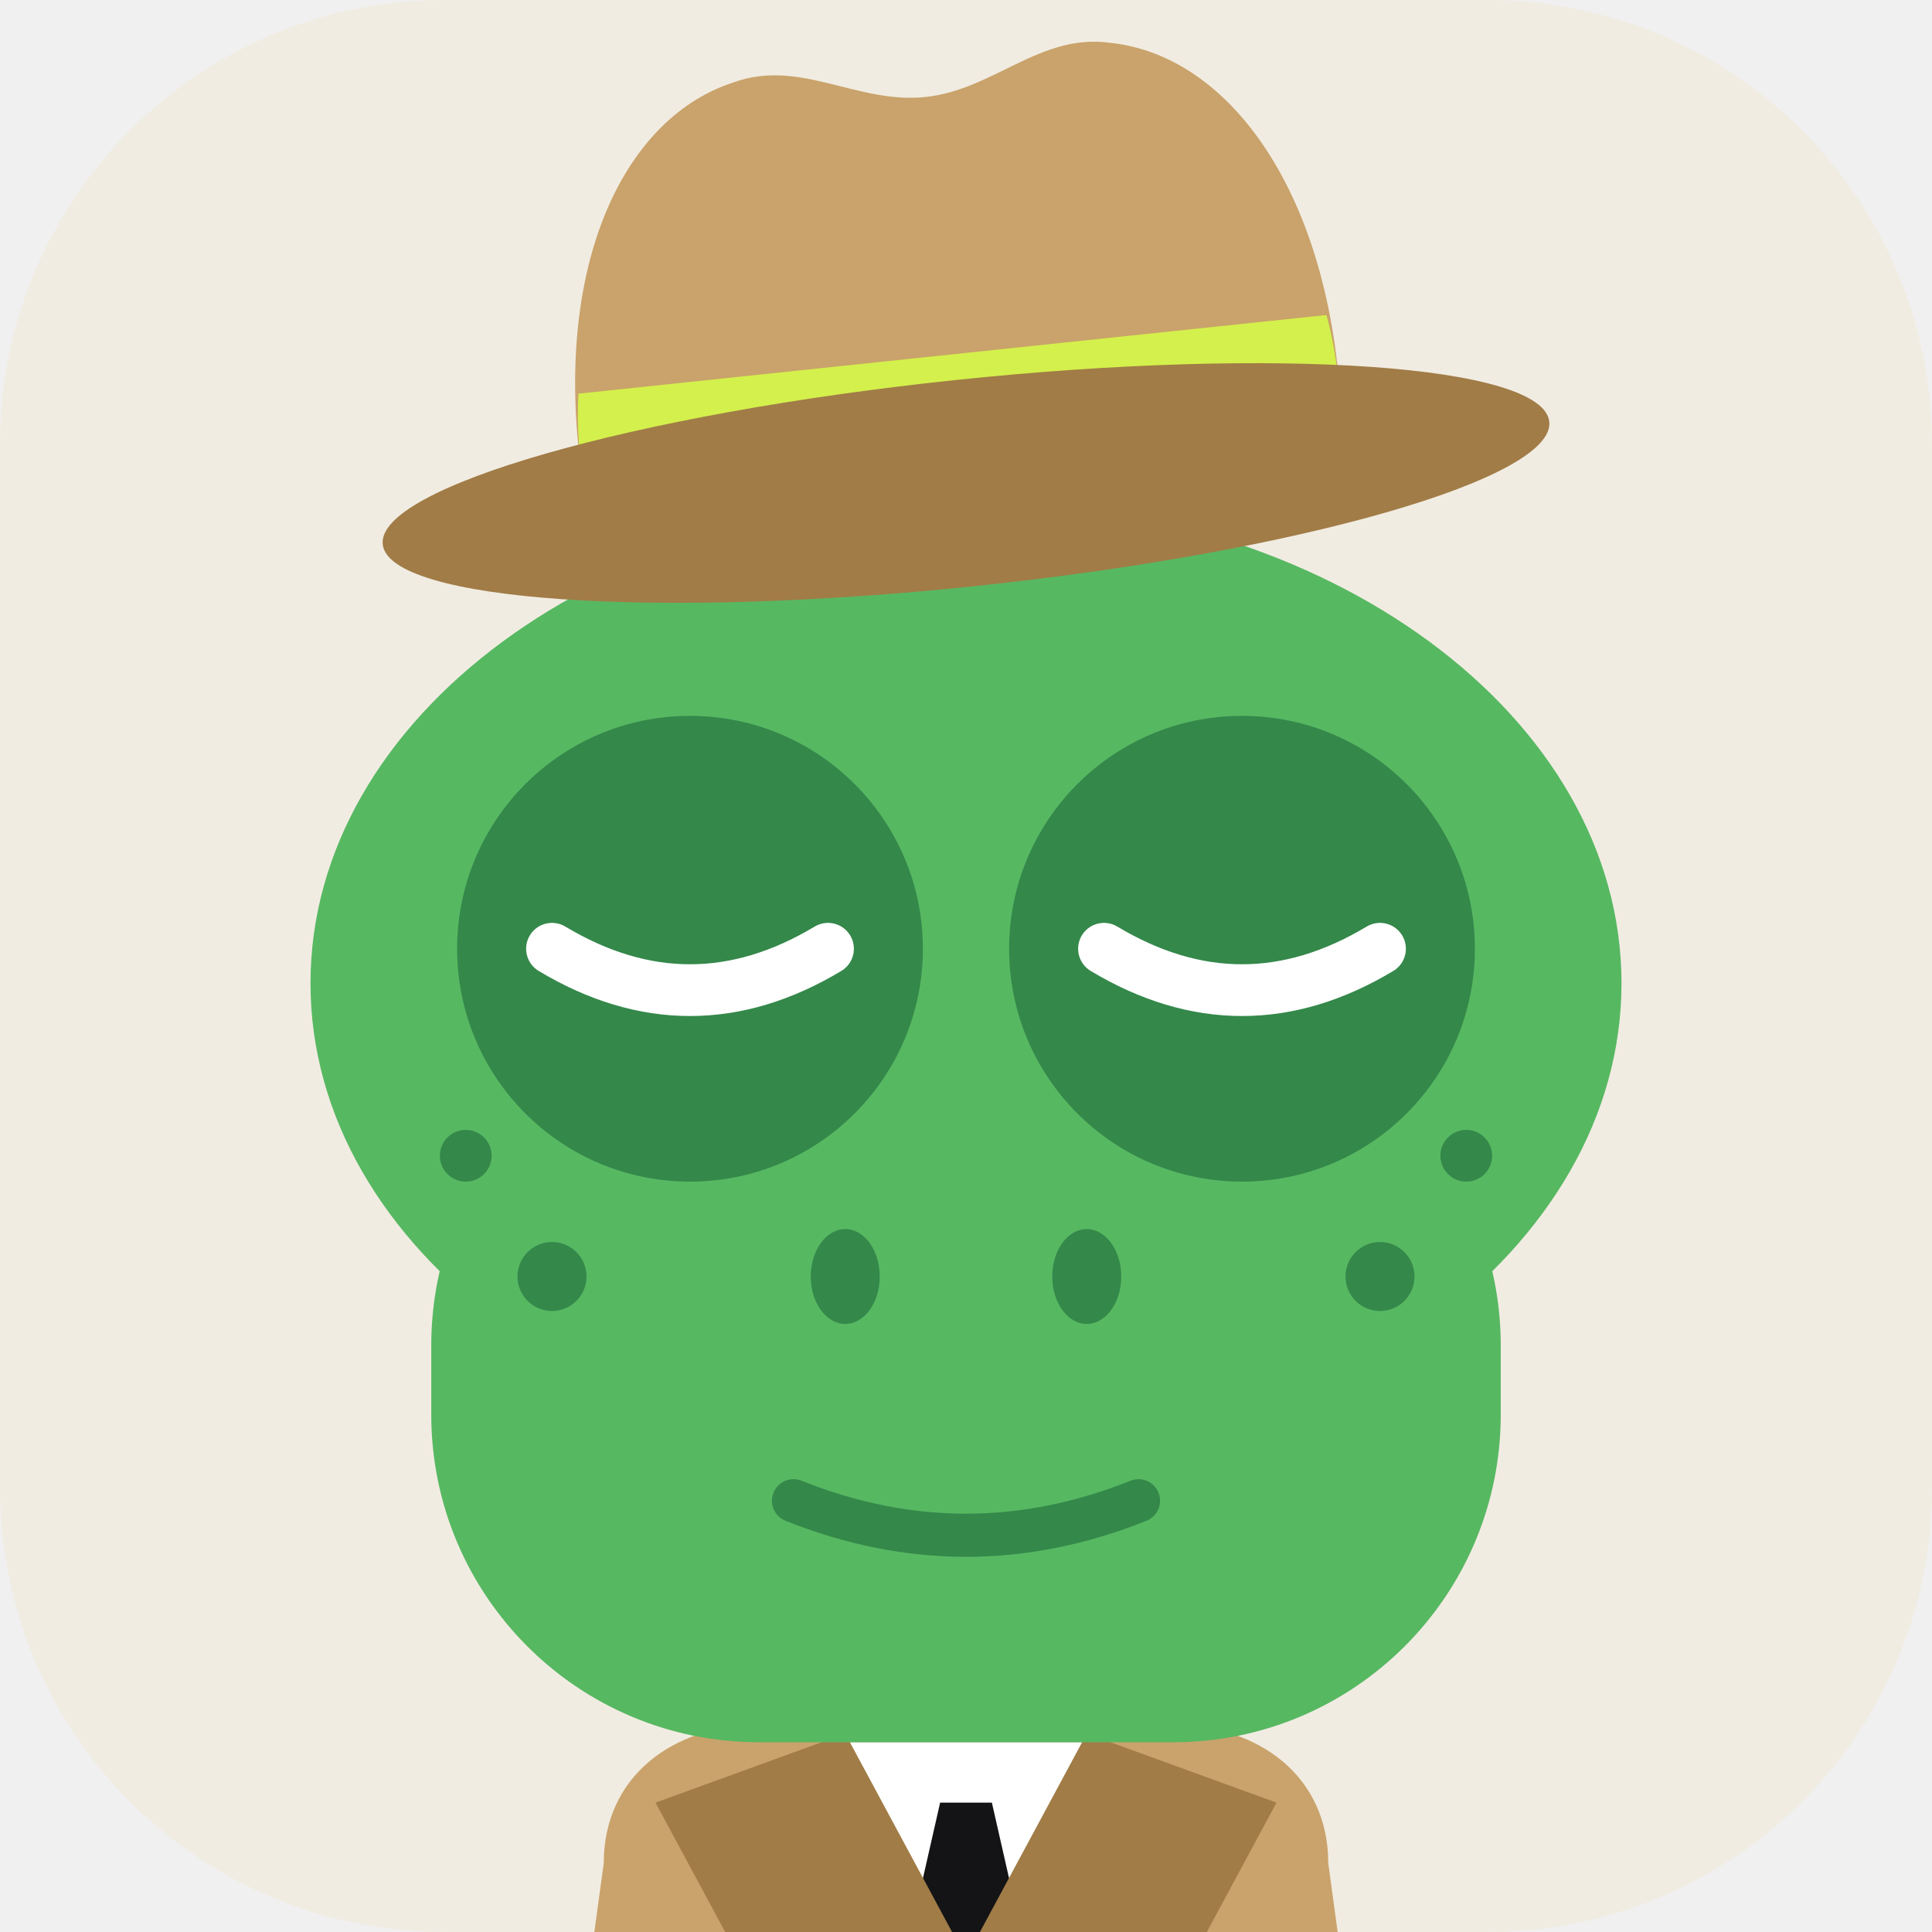
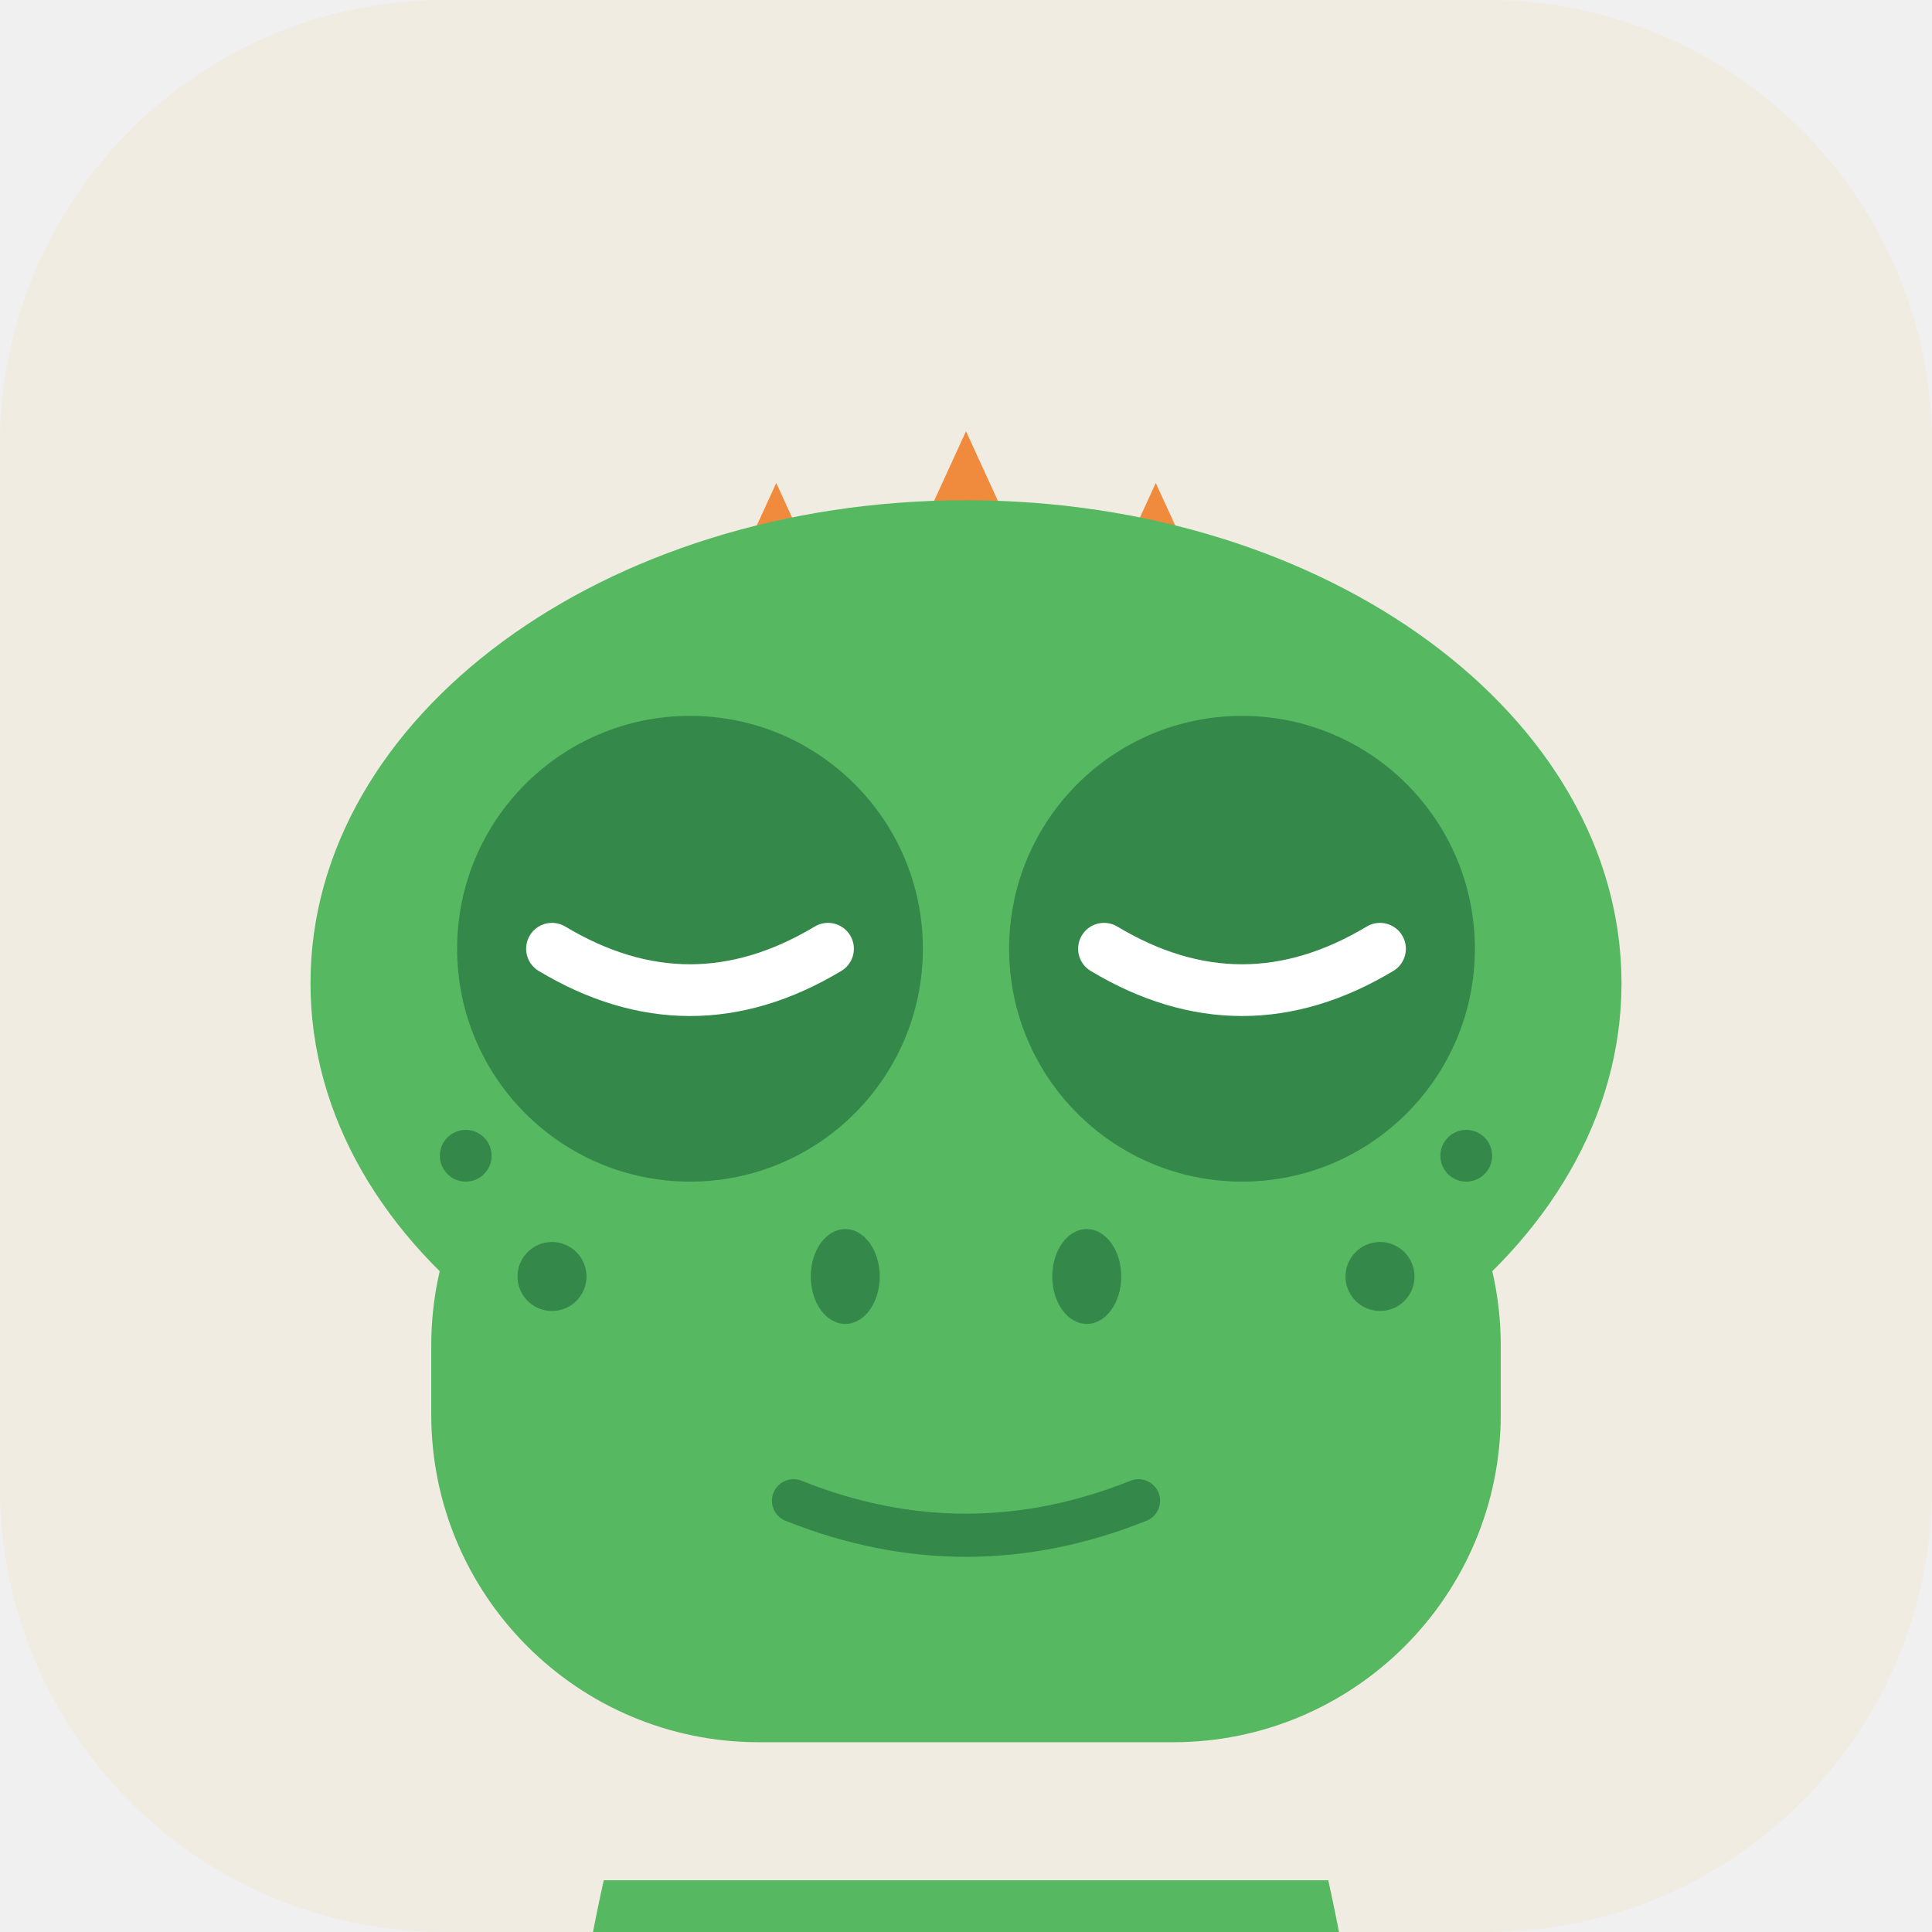
<svg xmlns="http://www.w3.org/2000/svg" width="240" height="240" viewBox="8 -14 224 224" role="img" aria-label="Tobs, sleepy">
  <clipPath id="ch26">
    <rect x="8" y="-14" width="224" height="224" rx="51.52" />
  </clipPath>
  <g clip-path="url(#ch26)">
    <rect x="8" y="-14" width="224" height="224" fill="#f1ece2" />
    <path d="M96 286c-42 10-70-8-74-40" fill="none" stroke="#57b862" stroke-width="28" stroke-linecap="round" stroke-linejoin="round" />
    <path d="M13 250l9-17 9 17z" transform="rotate(-70 22 250)" fill="#f08a3c" />
    <path d="M27 276l9-17 9 17z" transform="rotate(-40 36 276)" fill="#f08a3c" />
    <path d="M53 290l9-17 9 17z" transform="rotate(-15 62 290)" fill="#f08a3c" />
    <ellipse cx="96" cy="309" rx="24" ry="11" fill="#34884a" />
    <path d="M79 314l4 7 4-7z" fill="#ffffff" />
    <path d="M92 314l4 7 4-7z" fill="#ffffff" />
    <path d="M105 314l4 7 4-7z" fill="#ffffff" />
    <ellipse cx="144" cy="309" rx="24" ry="11" fill="#34884a" />
    <path d="M127 314l4 7 4-7z" fill="#ffffff" />
    <path d="M140 314l4 7 4-7z" fill="#ffffff" />
    <path d="M153 314l4 7 4-7z" fill="#ffffff" />
-     <path d="M78 202c0-10 8-16 18-16h48c10 0 18 6 18 16L174 290c1 6-3 10-9 10H75c-6 0-10-4-9-10z" fill="#c9a36b" />
-     <path d="M120 220V300" stroke="#a17c47" stroke-width="2.2" stroke-linecap="round" />
-     <rect x="69" y="249.84" width="102" height="12" rx="3" fill="#a17c47" />
-     <rect x="112" y="247.34" width="16" height="17" rx="3.5" fill="#c9a36b" stroke="#e0a526" stroke-width="3.6" />
-     <path d="M106 188l14 26 14-26z" fill="#ffffff" />
-     <path d="M117 195h6l2.5 11-5.5 7-5.5-7z" fill="#141416" />
-     <path d="M106 187l-22 8 14 26 22-8z" fill="#a17c47" />
-     <path d="M134 187l22 8-14 26-22-8z" fill="#a17c47" />
-     <path d="M84 216q-14 4-20 16" fill="none" stroke="#c9a36b" stroke-width="13" stroke-linecap="round" stroke-linejoin="round" />
+     <path d="M78 204c-8 36-6 70 6 98h72c12-28 14-62 6-98z" fill="#57b862" />
+     <ellipse cx="120" cy="258" rx="31" ry="40" fill="#e9f6c6" />
+     <path d="M84 216q-14 4-20 16" fill="none" stroke="#57b862" stroke-width="13" stroke-linecap="round" stroke-linejoin="round" />
    <path d="M60 228l-7 5m9 3l-5 7" fill="none" stroke="#34884a" stroke-width="3.4" stroke-linecap="round" stroke-linejoin="round" />
-     <path d="M156 216q14 4 20 16" fill="none" stroke="#c9a36b" stroke-width="13" stroke-linecap="round" stroke-linejoin="round" />
+     <path d="M156 216q14 4 20 16" fill="none" stroke="#57b862" stroke-width="13" stroke-linecap="round" stroke-linejoin="round" />
    <path d="M180 228l7 5m-9 3l5 7" fill="none" stroke="#34884a" stroke-width="3.4" stroke-linecap="round" stroke-linejoin="round" />
+     <path d="M87 66l11-24 11 24z" fill="#f08a3c" />
+     <path d="M109 60l11-24 11 24z" fill="#f08a3c" />
+     <path d="M131 66l11-24 11 24z" fill="#f08a3c" />
    <ellipse cx="120" cy="100" rx="76" ry="56" fill="#57b862" />
    <rect x="58" y="104" width="124" height="84" rx="38" fill="#57b862" />
    <circle cx="72" cy="134" r="4" fill="#34884a" />
    <circle cx="62" cy="120" r="3" fill="#34884a" />
    <circle cx="168" cy="134" r="4" fill="#34884a" />
    <circle cx="178" cy="120" r="3" fill="#34884a" />
    <circle cx="88" cy="96" r="27" fill="#34884a" />
    <path d="M72 96q16 9.6 32 0" fill="none" stroke="#ffffff" stroke-width="6" stroke-linecap="round" stroke-linejoin="round" />
    <circle cx="152" cy="96" r="27" fill="#34884a" />
    <path d="M136 96q16 9.6 32 0" fill="none" stroke="#ffffff" stroke-width="6" stroke-linecap="round" stroke-linejoin="round" />
    <ellipse cx="106" cy="134" rx="4" ry="5.5" fill="#34884a" />
    <ellipse cx="134" cy="134" rx="4" ry="5.5" fill="#34884a" />
    <path d="M100 160q20 8 40 0" fill="none" stroke="#34884a" stroke-width="5" stroke-linecap="round" stroke-linejoin="round" />
-     <g transform="translate(0 -22) rotate(-6 120 64)">
-       <path d="M76 62c-2-26 8-44 22-47 8-2 14 4 22 4s14-6 22-4c14 3 24 21 22 47z" fill="#c9a36b" />
-       <path d="M76.4 49h87.2c.7 4.3.7 8.7.4 13H76c-.3-4.300-.3-8.700.4-13z" fill="#d4f04c" />
-       <ellipse cx="120" cy="64" rx="68" ry="12" fill="#a17c47" />
-     </g>
  </g>
</svg>
